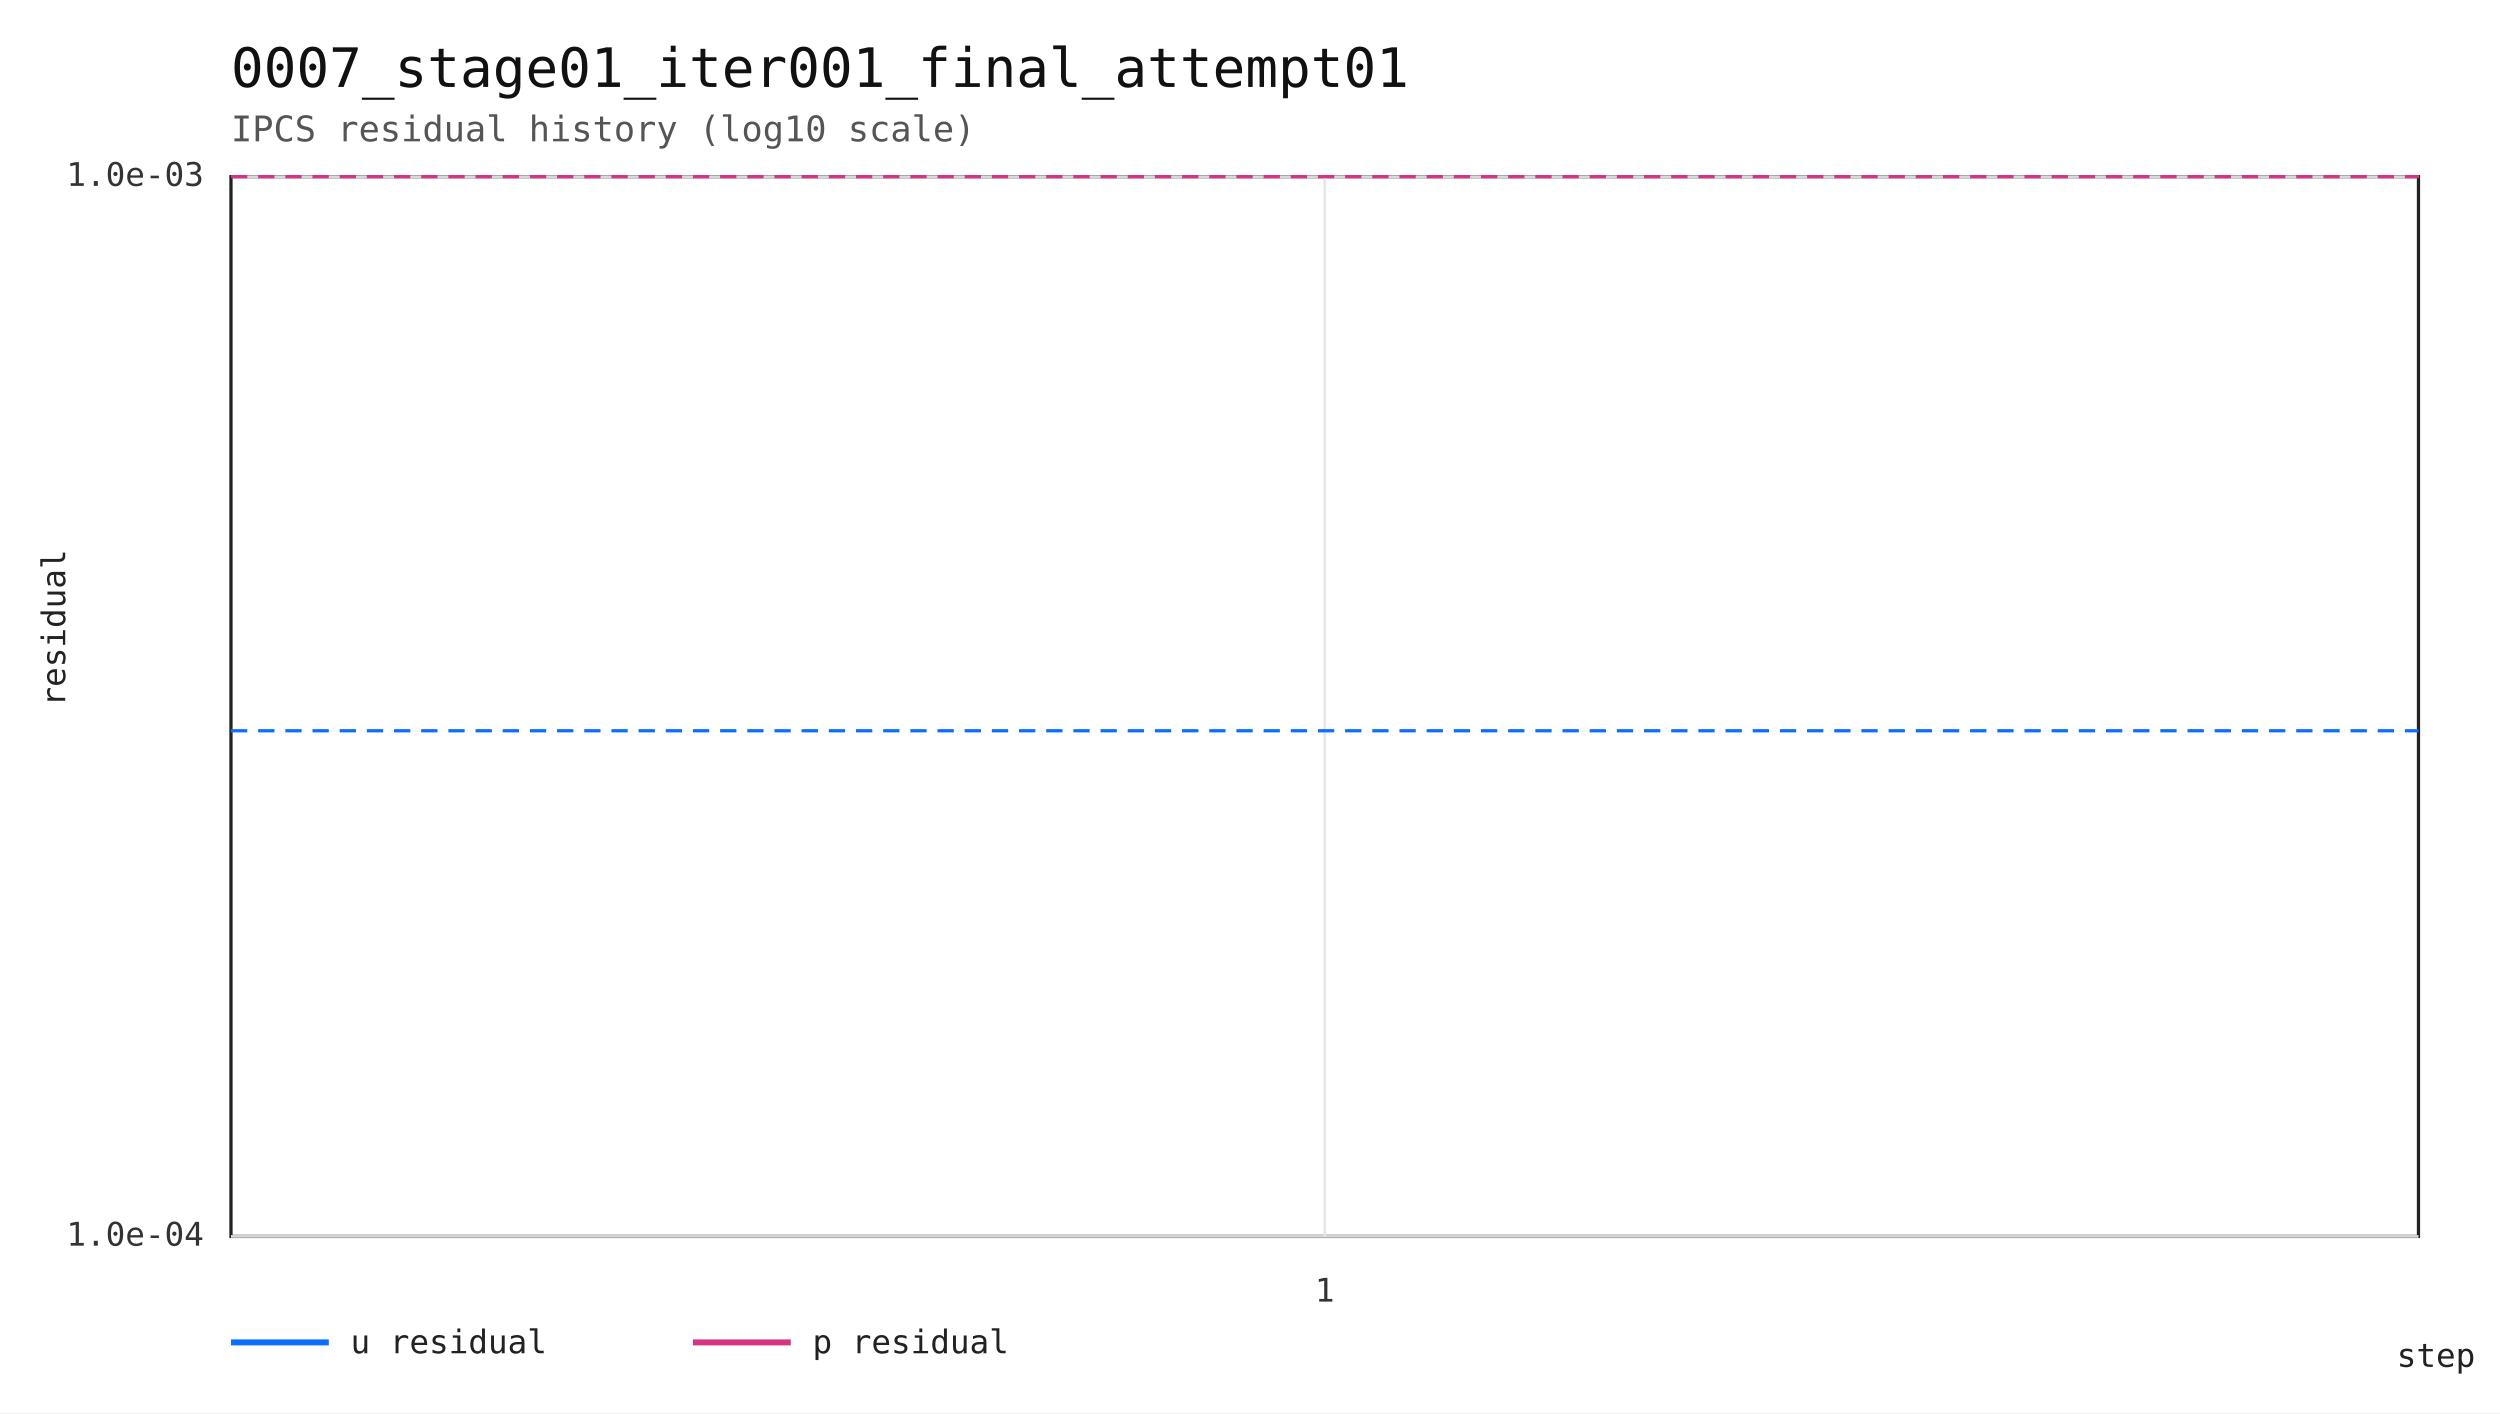
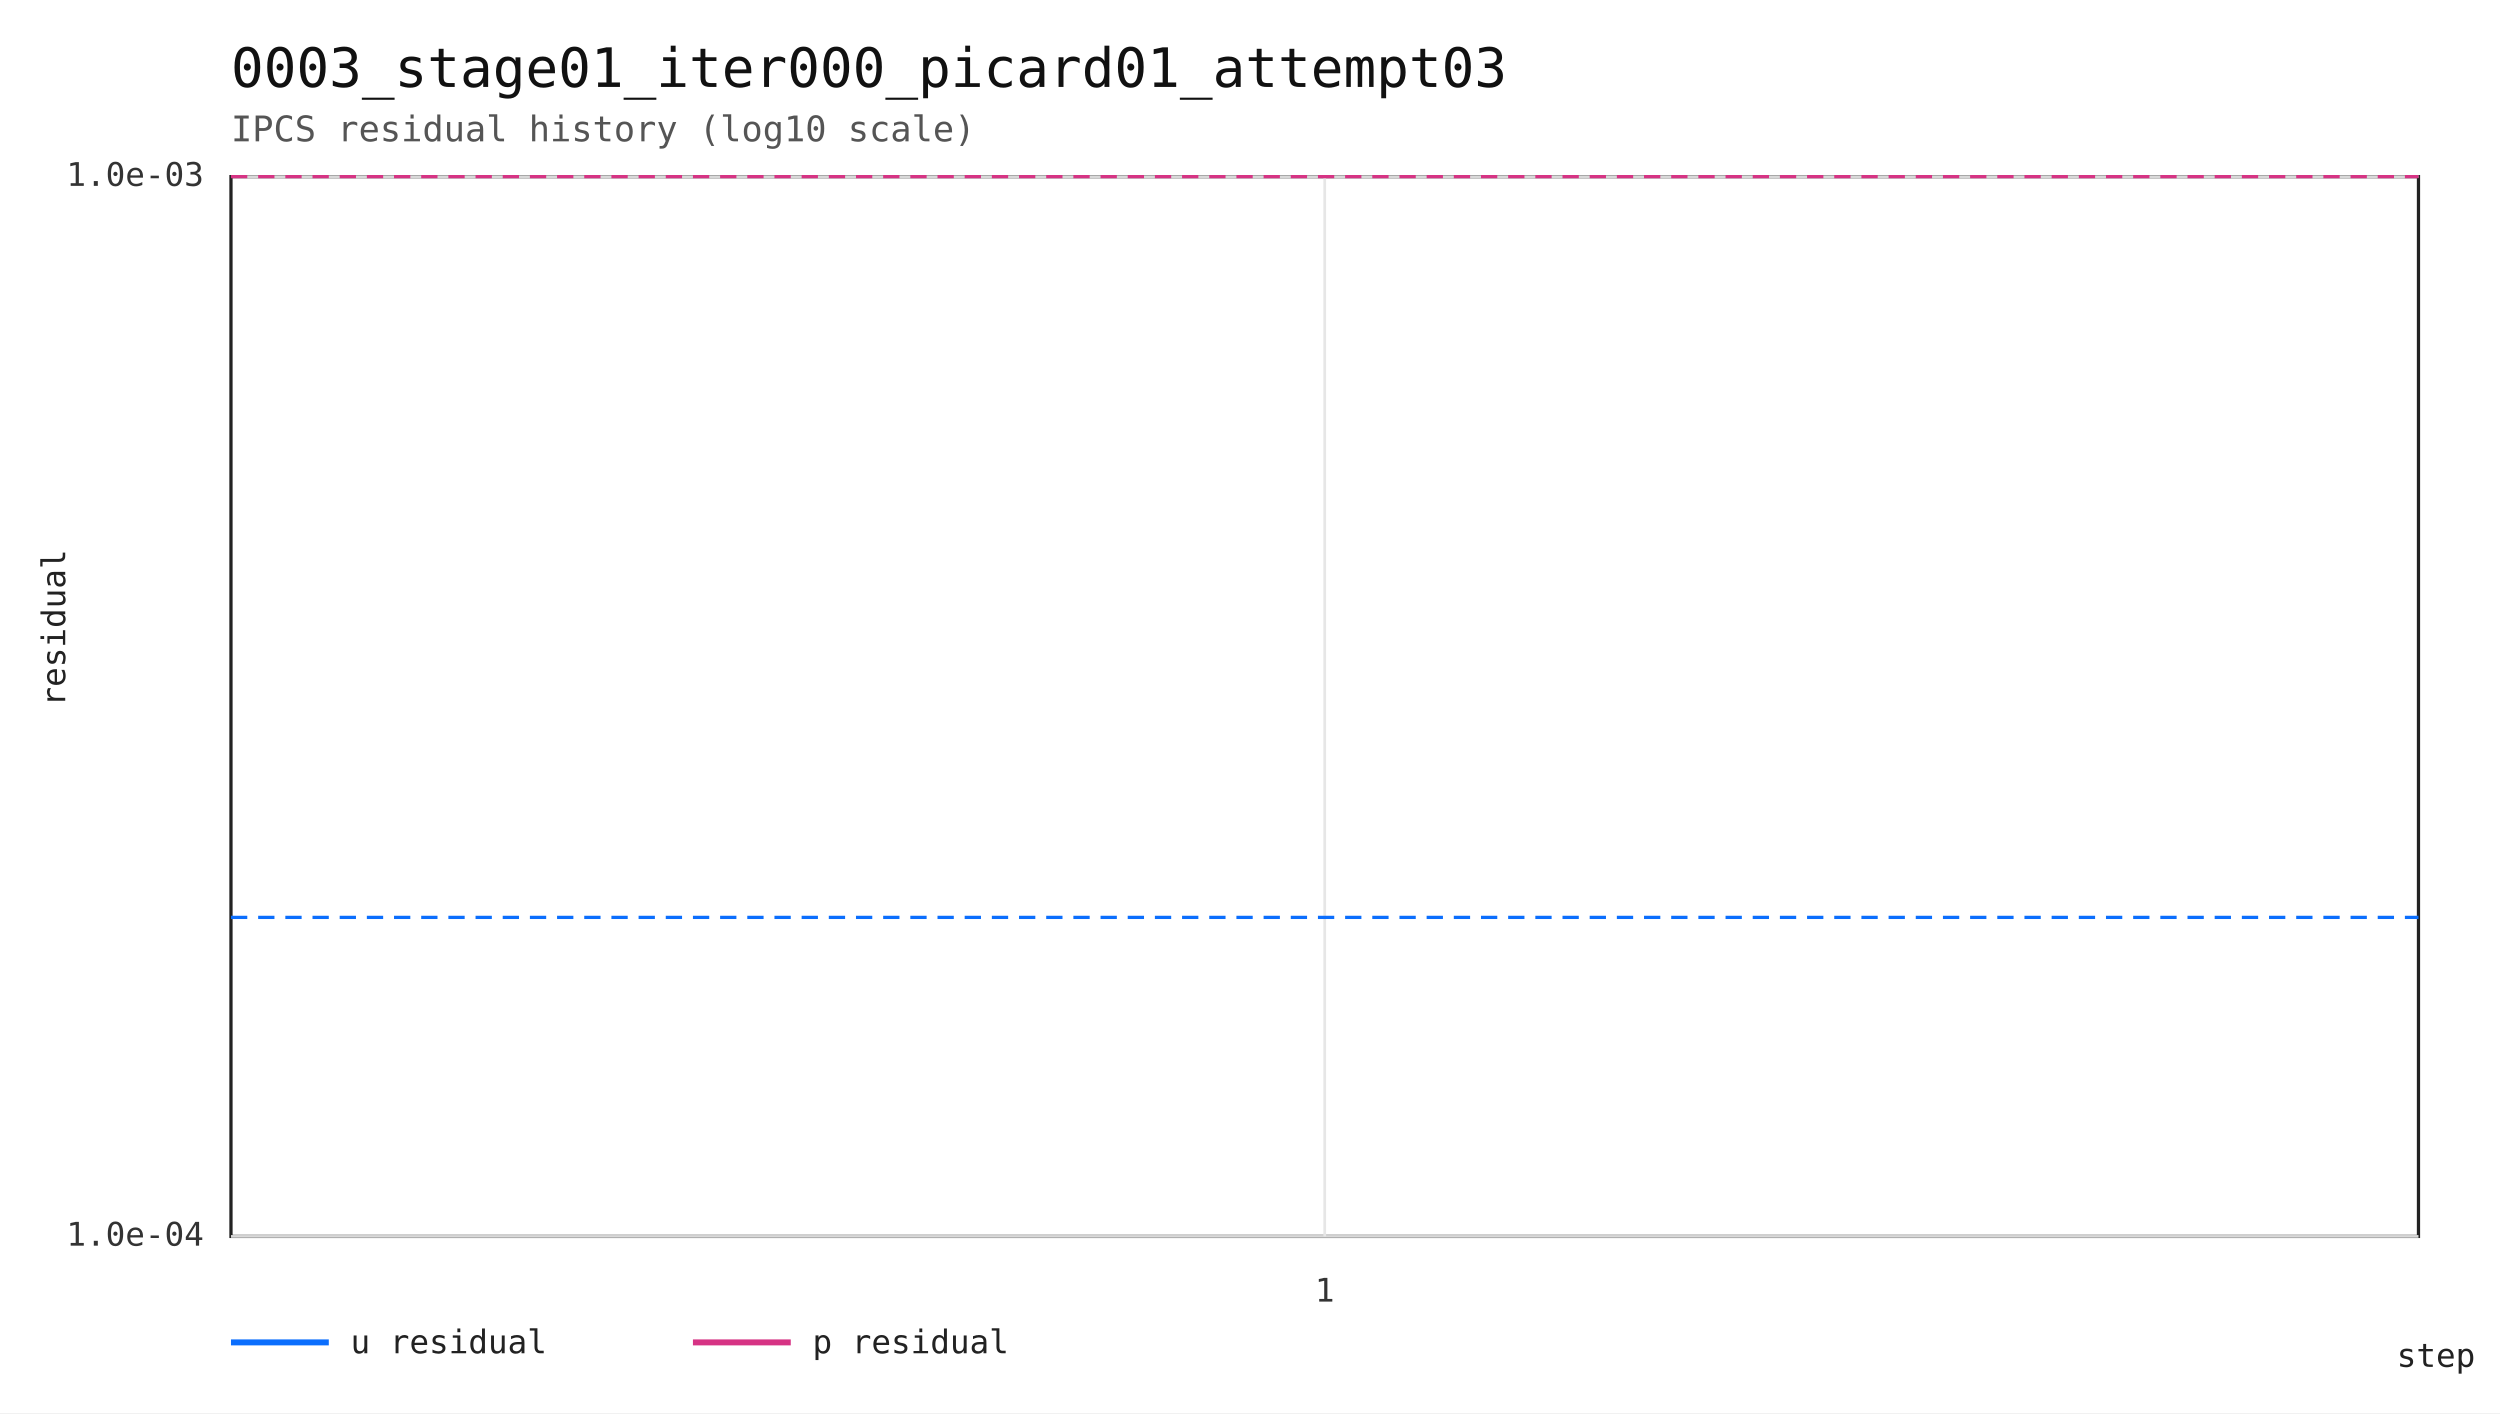
<svg xmlns="http://www.w3.org/2000/svg" width="920" height="520" viewBox="0 0 920 520">
  <rect x="0" y="0" width="920" height="520" fill="white" />
-   <text x="85" y="32" font-size="20" font-family="monospace" fill="#111111">0007_stage01_iter001_final_attempt01</text>
+   <text x="85" y="32" font-size="20" font-family="monospace" fill="#111111">0003_stage01_iter000_picard01_attempt03</text>
  <text x="85" y="52" font-size="13" font-family="monospace" fill="#555555">IPCS residual history (log10 scale)</text>
  <rect x="85" y="65" width="805" height="390" fill="none" stroke="#222222" stroke-width="1.2" />
  <line x1="85" y1="455.00" x2="890" y2="455.00" stroke="#d9d9d9" stroke-width="1" />
  <text x="75" y="455.00" font-size="12" font-family="monospace" fill="#333333" text-anchor="end" dominant-baseline="middle">1.0e-04</text>
  <line x1="85" y1="65.00" x2="890" y2="65.00" stroke="#d9d9d9" stroke-width="1" />
  <text x="75" y="65.00" font-size="12" font-family="monospace" fill="#333333" text-anchor="end" dominant-baseline="middle">1.0e-03</text>
  <line x1="487.50" y1="65" x2="487.50" y2="455" stroke="#e6e6e6" stroke-width="1" />
  <text x="487.50" y="479" font-size="12" font-family="monospace" fill="#333333" text-anchor="middle">1</text>
-   <line x1="85" y1="268.92" x2="890" y2="268.92" stroke="#0b6efd" stroke-width="1.2" stroke-dasharray="6 4" />
+   <line x1="85" y1="337.60" x2="890" y2="337.60" stroke="#0b6efd" stroke-width="1.2" stroke-dasharray="6 4" />
  <line x1="85" y1="65.00" x2="890" y2="65.00" stroke="#d63384" stroke-width="1.2" stroke-dasharray="6 4" />
-   <polyline fill="none" stroke="#0b6efd" stroke-width="2.2" points="487.50,280.86" />
-   <polyline fill="none" stroke="#d63384" stroke-width="2.2" points="487.50,119.83" />
+   <polyline fill="none" stroke="#0b6efd" stroke-width="2.2" points="487.50,390.79" />
+   <polyline fill="none" stroke="#d63384" stroke-width="2.2" points="487.50,260.34" />
  <text x="882" y="503" font-size="12" font-family="monospace" fill="#222222">step</text>
  <text x="24" y="260.0" font-size="12" font-family="monospace" fill="#222222" transform="rotate(-90 24,260.0)">residual</text>
  <line x1="85" y1="494" x2="121" y2="494" stroke="#0b6efd" stroke-width="2.2" />
  <text x="129" y="498" font-size="12" font-family="monospace" fill="#222222">u residual</text>
  <line x1="255" y1="494" x2="291" y2="494" stroke="#d63384" stroke-width="2.2" />
  <text x="299" y="498" font-size="12" font-family="monospace" fill="#222222">p residual</text>
</svg>
